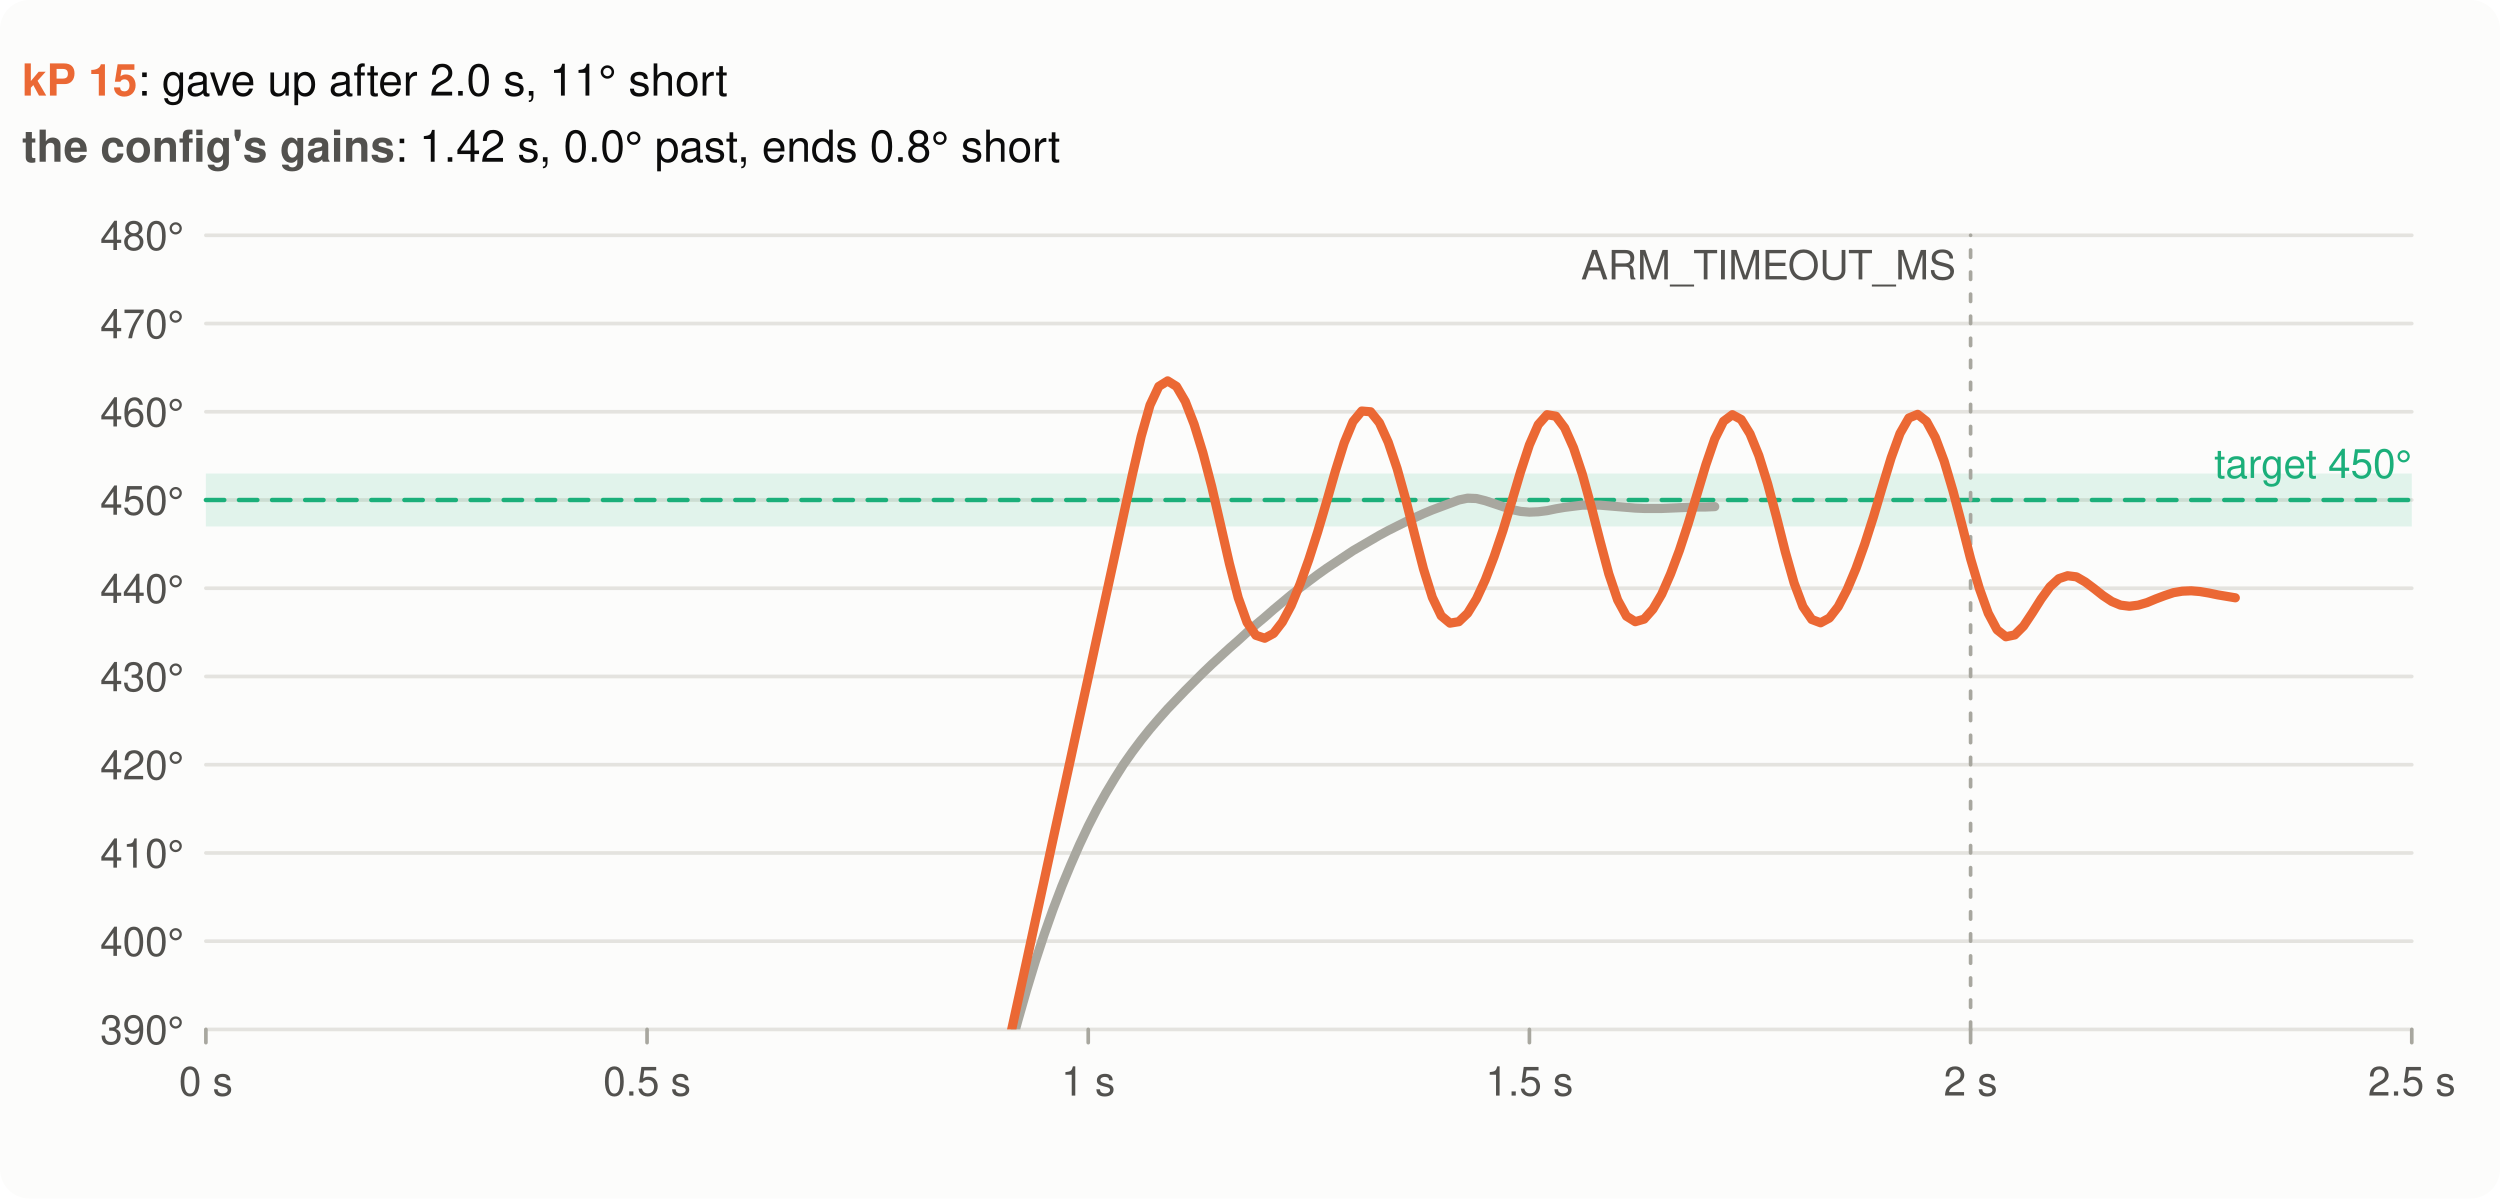
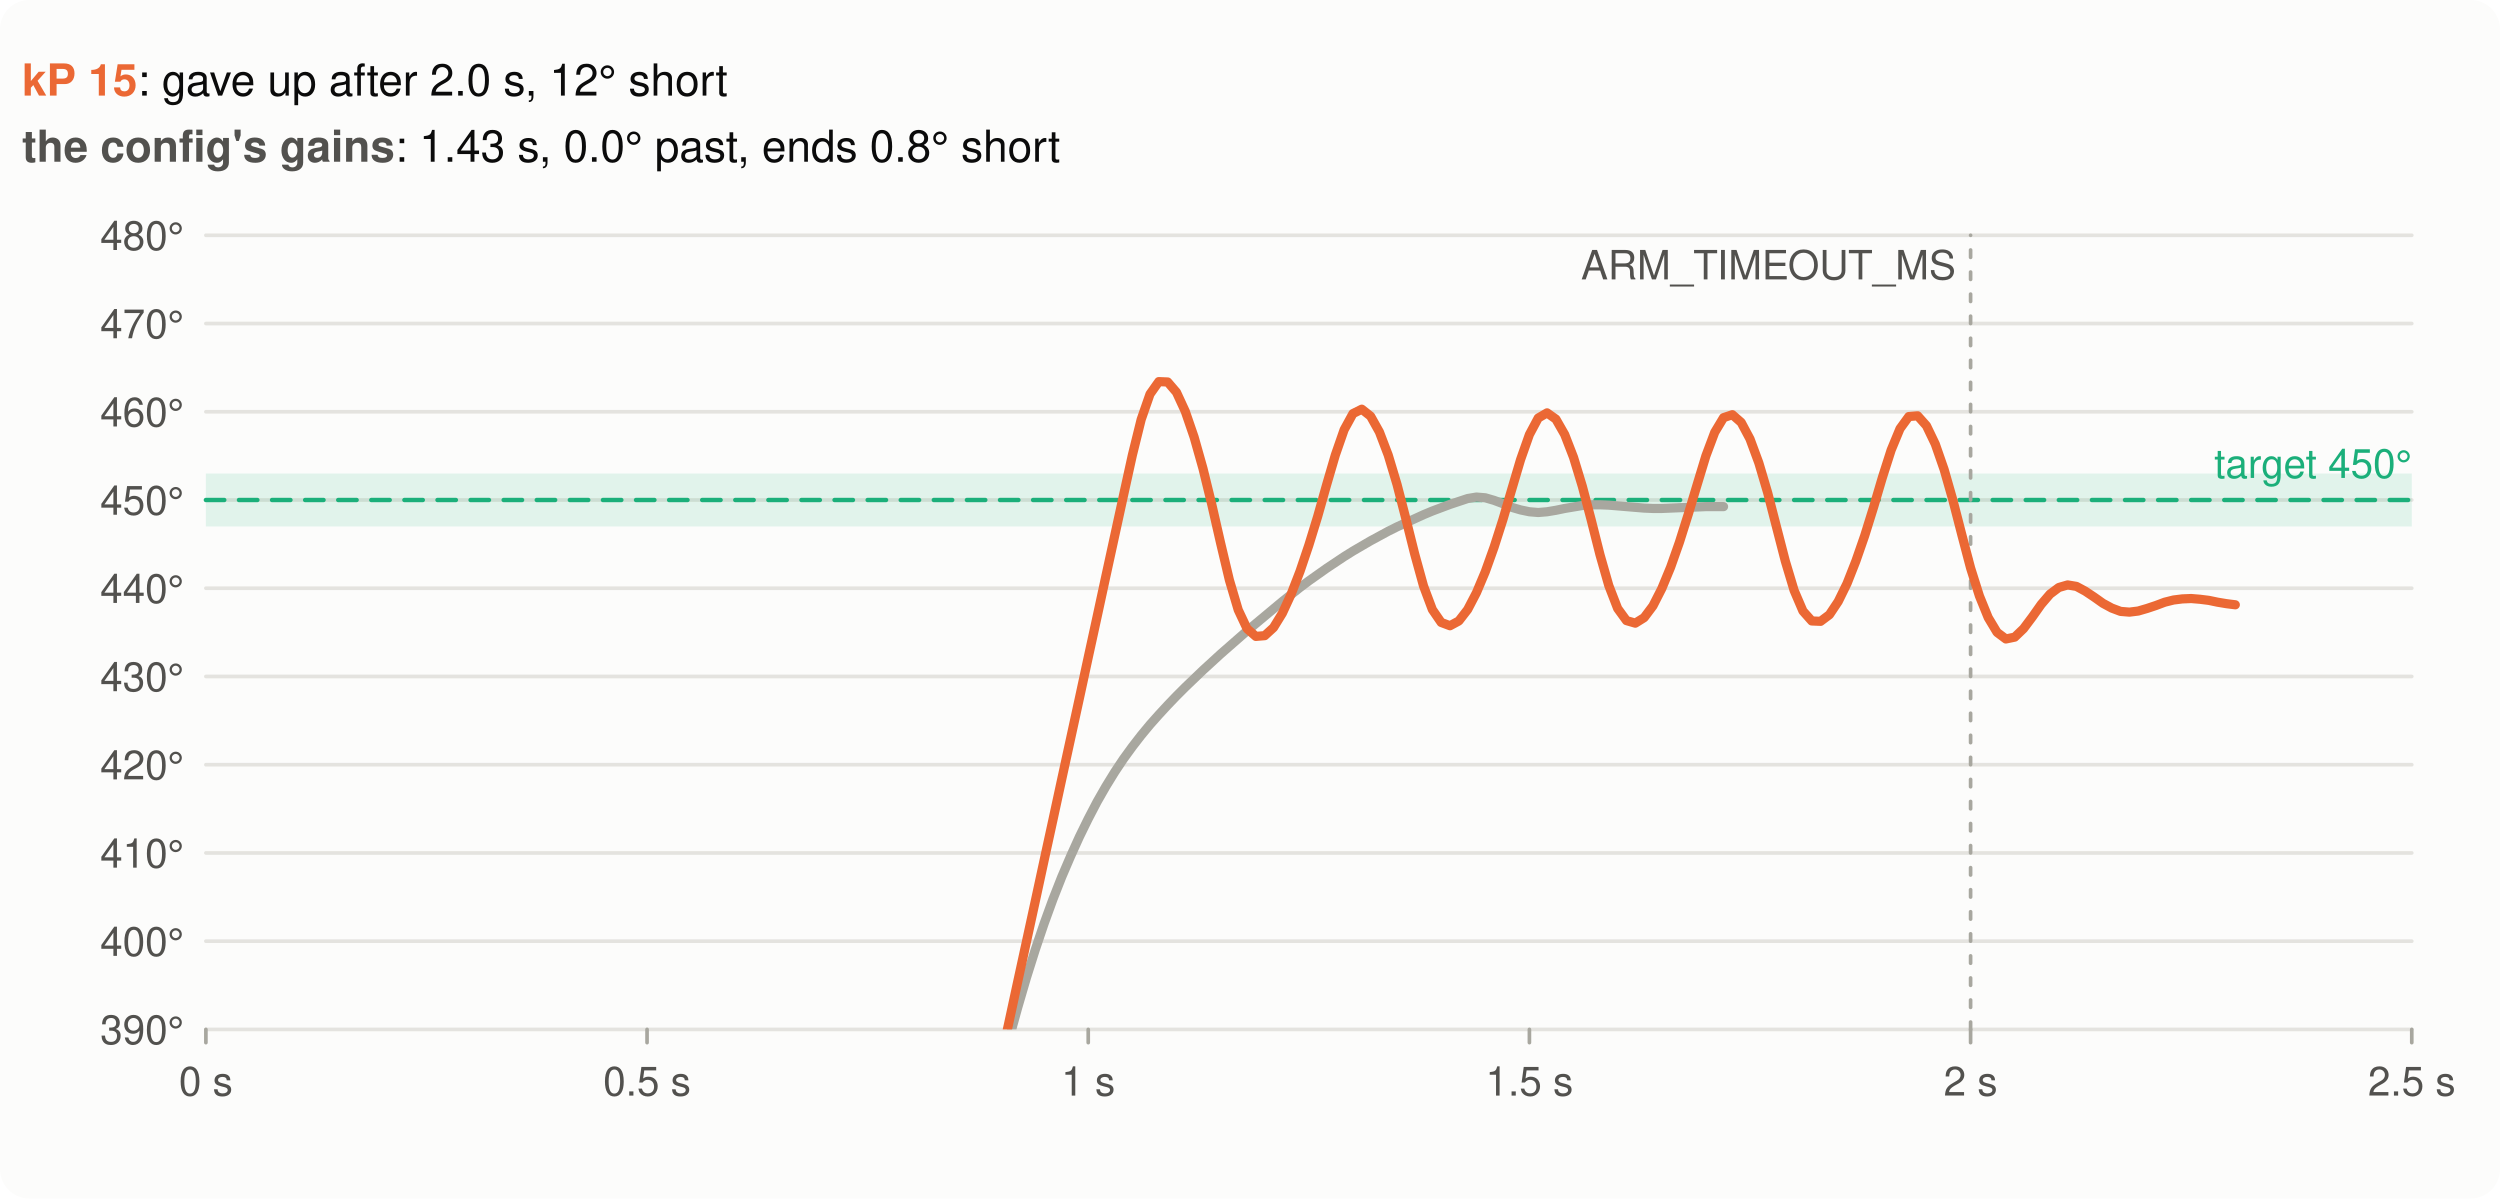
<svg xmlns="http://www.w3.org/2000/svg" width="680" height="326" viewBox="0 0 680 326" font-family="-apple-system, Segoe UI, Helvetica, Arial, sans-serif">
  <rect width="100%" height="100%" rx="8" fill="#fcfcfb" />
  <line x1="56.0" y1="280.0" x2="656.0" y2="280.0" stroke="#e4e3df" stroke-width="1.0" stroke-linecap="round" />
  <text x="50.0" y="284.0" text-anchor="end" fill="#52514e" font-size="11">390°</text>
  <line x1="56.0" y1="256.0" x2="656.0" y2="256.0" stroke="#e4e3df" stroke-width="1.0" stroke-linecap="round" />
  <text x="50.0" y="260.0" text-anchor="end" fill="#52514e" font-size="11">400°</text>
  <line x1="56.0" y1="232.0" x2="656.0" y2="232.0" stroke="#e4e3df" stroke-width="1.0" stroke-linecap="round" />
  <text x="50.0" y="236.0" text-anchor="end" fill="#52514e" font-size="11">410°</text>
  <line x1="56.0" y1="208.0" x2="656.0" y2="208.0" stroke="#e4e3df" stroke-width="1.0" stroke-linecap="round" />
  <text x="50.0" y="212.0" text-anchor="end" fill="#52514e" font-size="11">420°</text>
  <line x1="56.0" y1="184.0" x2="656.0" y2="184.0" stroke="#e4e3df" stroke-width="1.0" stroke-linecap="round" />
  <text x="50.0" y="188.0" text-anchor="end" fill="#52514e" font-size="11">430°</text>
  <line x1="56.0" y1="160.0" x2="656.0" y2="160.0" stroke="#e4e3df" stroke-width="1.0" stroke-linecap="round" />
  <text x="50.0" y="164.0" text-anchor="end" fill="#52514e" font-size="11">440°</text>
  <line x1="56.0" y1="136.0" x2="656.0" y2="136.0" stroke="#e4e3df" stroke-width="1.0" stroke-linecap="round" />
  <text x="50.0" y="140.0" text-anchor="end" fill="#52514e" font-size="11">450°</text>
  <line x1="56.0" y1="112.0" x2="656.0" y2="112.0" stroke="#e4e3df" stroke-width="1.0" stroke-linecap="round" />
  <text x="50.0" y="116.0" text-anchor="end" fill="#52514e" font-size="11">460°</text>
  <line x1="56.0" y1="88.0" x2="656.0" y2="88.0" stroke="#e4e3df" stroke-width="1.0" stroke-linecap="round" />
  <text x="50.0" y="92.0" text-anchor="end" fill="#52514e" font-size="11">470°</text>
  <line x1="56.0" y1="64.0" x2="656.0" y2="64.0" stroke="#e4e3df" stroke-width="1.0" stroke-linecap="round" />
  <text x="50.0" y="68.0" text-anchor="end" fill="#52514e" font-size="11">480°</text>
  <line x1="56.0" y1="280.0" x2="56.0" y2="283.6" stroke="#a8a79f" stroke-width="1.0" stroke-linecap="round" />
  <text x="56.0" y="298.0" text-anchor="middle" fill="#52514e" font-size="11">0 s</text>
  <line x1="176.0" y1="280.0" x2="176.0" y2="283.6" stroke="#a8a79f" stroke-width="1.0" stroke-linecap="round" />
  <text x="176.0" y="298.0" text-anchor="middle" fill="#52514e" font-size="11">0.5 s</text>
  <line x1="296.0" y1="280.0" x2="296.0" y2="283.6" stroke="#a8a79f" stroke-width="1.0" stroke-linecap="round" />
  <text x="296.0" y="298.0" text-anchor="middle" fill="#52514e" font-size="11">1 s</text>
  <line x1="416.0" y1="280.0" x2="416.0" y2="283.6" stroke="#a8a79f" stroke-width="1.0" stroke-linecap="round" />
  <text x="416.0" y="298.0" text-anchor="middle" fill="#52514e" font-size="11">1.5 s</text>
  <line x1="536.0" y1="280.0" x2="536.0" y2="283.6" stroke="#a8a79f" stroke-width="1.0" stroke-linecap="round" />
  <text x="536.0" y="298.0" text-anchor="middle" fill="#52514e" font-size="11">2 s</text>
  <line x1="656.0" y1="280.0" x2="656.0" y2="283.6" stroke="#a8a79f" stroke-width="1.0" stroke-linecap="round" />
  <text x="656.0" y="298.0" text-anchor="middle" fill="#52514e" font-size="11">2.5 s</text>
  <rect x="56.0" y="128.8" width="600.0" height="14.4" fill="#1baf7a" fill-opacity="0.12" />
  <line x1="56.0" y1="136.0" x2="656.0" y2="136.0" stroke="#1baf7a" stroke-width="1.2" stroke-linecap="round" stroke-dasharray="5 4" />
  <text x="656.0" y="130.0" text-anchor="end" fill="#1baf7a" font-size="11">target 450°</text>
  <line x1="536.0" y1="280.0" x2="536.0" y2="64.0" stroke="#a8a79f" stroke-width="1.0" stroke-linecap="round" stroke-dasharray="2 4" />
  <text x="532.0" y="76.0" text-anchor="end" fill="#52514e" font-size="11">ARM_TIMEOUT_MS</text>
  <clipPath id="inside">
    <rect x="56.0" y="64.0" width="600.0" height="216.0" />
  </clipPath>
  <g clip-path="url(#inside)">
-     <path d="M56.0 1222.2 L58.4 1222.3 L60.8 1221.2 L63.2 1218.3 L65.6 1213.8 L68.0 1208.2 L70.4 1201.6 L72.8 1194.2 L75.2 1186.1 L77.6 1177.5 L80.0 1168.4 L82.4 1159.0 L84.8 1149.3 L87.2 1139.3 L89.6 1129.2 L92.0 1118.8 L94.4 1108.4 L96.8 1097.8 L99.2 1087.2 L101.6 1076.5 L104.0 1065.7 L106.4 1054.8 L108.8 1044.0 L111.2 1033.1 L113.6 1022.2 L116.0 1011.2 L118.4 1000.3 L120.8 989.3 L123.2 978.3 L125.6 967.3 L128.0 956.3 L130.4 945.3 L132.8 934.3 L135.2 923.2 L137.6 912.2 L140.0 901.2 L142.4 890.2 L144.8 879.1 L147.2 868.1 L149.6 857.1 L152.0 846.0 L154.4 835.0 L156.8 823.9 L159.2 812.9 L161.6 801.9 L164.0 790.8 L166.4 779.8 L168.8 768.8 L171.2 757.7 L173.6 746.7 L176.0 735.6 L178.4 724.6 L180.8 713.6 L183.2 702.5 L185.6 691.5 L188.0 680.4 L190.4 669.4 L192.8 658.4 L195.2 647.3 L197.6 636.3 L200.0 625.2 L202.4 614.2 L204.8 603.2 L207.2 592.1 L209.6 581.1 L212.0 570.0 L214.4 559.0 L216.8 548.0 L219.2 536.9 L221.6 525.9 L224.0 514.8 L226.4 503.8 L228.8 492.8 L231.2 481.7 L233.6 470.7 L236.0 459.6 L238.4 448.6 L240.8 437.6 L243.2 426.5 L245.6 415.5 L248.0 404.4 L250.4 393.4 L252.8 382.4 L255.2 371.3 L257.6 360.3 L260.0 349.2 L262.4 338.2 L264.8 327.2 L267.2 316.5 L269.6 306.1 L272.0 296.2 L274.4 286.7 L276.8 277.8 L279.2 269.4 L281.6 261.5 L284.0 254.2 L286.4 247.4 L288.8 241.1 L291.2 235.3 L293.6 229.8 L296.0 224.7 L298.4 220.0 L300.8 215.7 L303.2 211.7 L305.6 207.9 L308.0 204.5 L310.4 201.3 L312.8 198.3 L315.2 195.5 L317.6 192.8 L320.0 190.3 L322.4 187.8 L324.8 185.4 L327.2 183.0 L329.6 180.7 L332.0 178.5 L334.4 176.3 L336.8 174.2 L339.2 172.0 L341.6 169.9 L344.0 167.9 L346.4 165.8 L348.8 163.8 L351.2 161.8 L353.6 159.9 L356.0 158.1 L358.4 156.3 L360.8 154.6 L363.2 153.0 L365.6 151.4 L368.0 149.8 L370.4 148.4 L372.8 147.0 L375.2 145.6 L377.6 144.3 L380.0 143.1 L382.4 141.9 L384.8 140.8 L387.2 139.7 L389.6 138.7 L392.0 137.8 L394.4 136.9 L396.8 136.0 L399.2 135.5 L401.6 135.6 L404.0 136.2 L406.4 137.0 L408.8 137.8 L411.2 138.6 L413.6 139.1 L416.0 139.3 L418.4 139.2 L420.8 138.9 L423.2 138.4 L425.6 138.0 L428.0 137.7 L430.4 137.4 L432.8 137.4 L435.2 137.4 L437.6 137.6 L440.0 137.8 L442.4 138.0 L444.8 138.2 L447.2 138.3 L449.6 138.3 L452.0 138.3 L454.4 138.2 L456.8 138.1 L459.2 138.0 L461.6 137.9 L464.0 137.9 L466.4 137.8 " fill="none" stroke="#a8a79f" stroke-width="2.5" stroke-linejoin="round" stroke-linecap="round" />
-     <path d="M56.0 1223.0 L58.4 1223.0 L60.8 1221.9 L63.2 1219.0 L65.6 1214.5 L68.0 1208.9 L70.4 1202.3 L72.8 1194.9 L75.2 1186.8 L77.6 1178.2 L80.0 1169.1 L82.4 1159.7 L84.8 1149.9 L87.2 1140.0 L89.6 1129.8 L92.0 1119.5 L94.4 1109.0 L96.8 1098.5 L99.2 1087.8 L101.6 1077.1 L104.0 1066.3 L106.4 1055.5 L108.8 1044.6 L111.2 1033.7 L113.6 1022.8 L116.0 1011.9 L118.4 1000.9 L120.8 989.9 L123.2 978.9 L125.6 967.9 L128.0 956.9 L130.4 945.9 L132.8 934.9 L135.2 923.9 L137.6 912.9 L140.0 901.8 L142.4 890.8 L144.8 879.8 L147.2 868.7 L149.6 857.7 L152.0 846.7 L154.4 835.6 L156.8 824.6 L159.2 813.6 L161.6 802.5 L164.0 791.5 L166.4 780.4 L168.8 769.4 L171.2 758.4 L173.6 747.3 L176.0 736.3 L178.4 725.2 L180.8 714.2 L183.2 703.2 L185.6 692.1 L188.0 681.1 L190.4 670.0 L192.8 659.0 L195.2 648.0 L197.6 636.9 L200.0 625.9 L202.4 614.8 L204.8 603.8 L207.2 592.8 L209.6 581.7 L212.0 570.7 L214.4 559.6 L216.8 548.6 L219.2 537.6 L221.6 526.5 L224.0 515.5 L226.4 504.4 L228.8 493.4 L231.2 482.4 L233.6 471.3 L236.0 460.3 L238.4 449.2 L240.8 438.2 L243.2 427.2 L245.6 416.1 L248.0 405.1 L250.4 394.0 L252.8 383.0 L255.2 372.0 L257.6 360.9 L260.0 349.9 L262.4 338.8 L264.8 327.8 L267.2 316.8 L269.6 305.7 L272.0 294.7 L274.4 283.6 L276.8 272.6 L279.2 261.6 L281.6 250.5 L284.0 239.5 L286.4 228.4 L288.8 217.4 L291.2 206.4 L293.6 195.3 L296.0 184.3 L298.4 173.2 L300.8 162.2 L303.2 151.2 L305.6 140.1 L308.0 129.1 L310.4 118.7 L312.8 110.2 L315.2 105.1 L317.6 103.6 L320.0 105.1 L322.4 109.2 L324.8 115.4 L327.2 123.2 L329.6 132.4 L332.0 142.8 L334.4 153.3 L336.8 162.6 L339.2 169.3 L341.6 172.8 L344.0 173.6 L346.4 172.3 L348.8 169.2 L351.2 164.7 L353.6 158.9 L356.0 152.2 L358.4 144.7 L360.8 136.6 L363.2 128.2 L365.6 120.5 L368.0 114.7 L370.4 111.8 L372.8 112.0 L375.2 115.0 L377.6 120.3 L380.0 127.4 L382.4 136.0 L384.8 145.5 L387.2 154.8 L389.6 162.5 L392.0 167.5 L394.4 169.5 L396.8 169.1 L399.2 166.8 L401.6 162.9 L404.0 157.7 L406.4 151.4 L408.8 144.3 L411.2 136.4 L413.6 128.3 L416.0 121.0 L418.4 115.5 L420.8 112.8 L423.2 113.2 L425.6 116.4 L428.0 121.8 L430.4 129.0 L432.8 137.7 L435.2 147.1 L437.6 156.1 L440.0 163.2 L442.4 167.6 L444.8 169.1 L447.2 168.4 L449.6 165.7 L452.0 161.6 L454.4 156.1 L456.8 149.7 L459.2 142.4 L461.6 134.4 L464.0 126.4 L466.4 119.4 L468.8 114.6 L471.2 112.8 L473.6 114.1 L476.0 118.0 L478.4 123.9 L480.8 131.6 L483.2 140.6 L485.6 150.1 L488.0 158.6 L490.4 165.0 L492.8 168.5 L495.2 169.4 L497.6 168.1 L500.0 165.0 L502.4 160.4 L504.8 154.7 L507.2 148.0 L509.6 140.5 L512.0 132.4 L514.4 124.5 L516.8 117.9 L519.2 113.7 L521.6 112.7 L524.0 114.6 L526.4 119.0 L528.8 125.4 L531.2 133.5 L533.6 142.6 L536.0 152.0 L538.4 160.1 L540.8 166.8 L543.2 171.3 L545.6 173.2 L548.0 172.7 L550.4 170.3 L552.8 166.7 L555.2 162.9 L557.6 159.6 L560.0 157.4 L562.4 156.6 L564.8 156.9 L567.2 158.3 L569.6 160.1 L572.0 162.0 L574.4 163.6 L576.8 164.6 L579.2 164.9 L581.6 164.6 L584.0 163.9 L586.4 162.9 L588.8 162.0 L591.2 161.2 L593.6 160.8 L596.0 160.7 L598.4 160.9 L600.8 161.3 L603.2 161.8 L605.6 162.2 L608.0 162.6 " fill="none" stroke="#eb6834" stroke-width="2.5" stroke-linejoin="round" stroke-linecap="round" />
+     <path d="M56.0 1218.0 L58.4 1217.9 L60.8 1216.8 L63.2 1213.8 L65.6 1209.3 L68.0 1203.6 L70.4 1197.0 L72.8 1189.5 L75.2 1181.4 L77.6 1172.8 L80.0 1163.7 L82.4 1154.3 L84.8 1144.5 L87.2 1134.6 L89.6 1124.4 L92.0 1114.1 L94.4 1103.6 L96.8 1093.1 L99.2 1082.4 L101.6 1071.7 L104.0 1060.9 L106.4 1050.1 L108.8 1039.2 L111.2 1028.3 L113.6 1017.4 L116.0 1006.4 L118.4 995.5 L120.8 984.5 L123.2 973.5 L125.6 962.5 L128.0 951.5 L130.4 940.5 L132.8 929.5 L135.2 918.5 L137.6 907.4 L140.0 896.4 L142.4 885.4 L144.8 874.3 L147.2 863.3 L149.6 852.3 L152.0 841.2 L154.4 830.2 L156.8 819.2 L159.2 808.1 L161.6 797.1 L164.0 786.1 L166.4 775.0 L168.8 764.0 L171.2 752.9 L173.6 741.9 L176.0 730.9 L178.4 719.8 L180.8 708.8 L183.2 697.7 L185.6 686.7 L188.0 675.7 L190.4 664.6 L192.8 653.6 L195.2 642.5 L197.6 631.5 L200.0 620.5 L202.4 609.4 L204.8 598.4 L207.2 587.3 L209.6 576.3 L212.0 565.3 L214.4 554.2 L216.8 543.2 L219.2 532.1 L221.6 521.1 L224.0 510.1 L226.4 499.0 L228.8 488.0 L231.2 476.9 L233.6 465.9 L236.0 454.9 L238.4 443.8 L240.8 432.8 L243.2 421.7 L245.6 410.7 L248.0 399.7 L250.4 388.6 L252.8 377.6 L255.2 366.5 L257.6 355.5 L260.0 344.5 L262.4 333.4 L264.8 322.6 L267.2 312.0 L269.6 301.8 L272.0 292.0 L274.4 282.8 L276.8 274.1 L279.2 265.9 L281.6 258.3 L284.0 251.2 L286.4 244.6 L288.8 238.5 L291.2 232.9 L293.6 227.6 L296.0 222.7 L298.4 218.1 L300.8 213.9 L303.2 210.0 L305.6 206.4 L308.0 203.1 L310.4 200.0 L312.8 197.1 L315.2 194.4 L317.6 191.8 L320.0 189.3 L322.4 186.9 L324.8 184.6 L327.2 182.3 L329.6 180.1 L332.0 177.9 L334.4 175.8 L336.8 173.7 L339.2 171.6 L341.6 169.6 L344.0 167.6 L346.4 165.6 L348.8 163.6 L351.2 161.7 L353.6 159.8 L356.0 158.0 L358.4 156.3 L360.8 154.6 L363.2 153.0 L365.6 151.4 L368.0 149.9 L370.4 148.5 L372.8 147.1 L375.2 145.8 L377.6 144.5 L380.0 143.3 L382.4 142.2 L384.8 141.1 L387.2 140.0 L389.6 139.0 L392.0 138.1 L394.4 137.2 L396.8 136.4 L399.2 135.6 L401.6 135.2 L404.0 135.4 L406.4 136.1 L408.8 137.0 L411.2 138.0 L413.6 138.7 L416.0 139.2 L418.4 139.4 L420.8 139.2 L423.2 138.8 L425.6 138.3 L428.0 137.9 L430.4 137.5 L432.8 137.3 L435.2 137.3 L437.6 137.4 L440.0 137.6 L442.4 137.8 L444.8 138.0 L447.2 138.2 L449.6 138.3 L452.0 138.3 L454.4 138.2 L456.8 138.1 L459.2 138.0 L461.6 137.9 L464.0 137.8 L466.4 137.8 L468.8 137.8 " fill="none" stroke="#a8a79f" stroke-width="2.5" stroke-linejoin="round" stroke-linecap="round" />
+     <path d="M56.0 1218.1 L58.4 1218.1 L60.8 1216.8 L63.2 1213.8 L65.6 1209.4 L68.0 1203.7 L70.4 1197.0 L72.8 1189.6 L75.2 1181.4 L77.6 1172.8 L80.0 1163.7 L82.4 1154.3 L84.8 1144.5 L87.2 1134.5 L89.6 1124.4 L92.0 1114.1 L94.4 1103.6 L96.8 1093.0 L99.2 1082.4 L101.6 1071.7 L104.0 1060.9 L106.4 1050.0 L108.8 1039.2 L111.2 1028.3 L113.6 1017.4 L116.0 1006.4 L118.4 995.4 L120.8 984.5 L123.2 973.5 L125.6 962.5 L128.0 951.5 L130.4 940.5 L132.8 929.4 L135.2 918.4 L137.6 907.4 L140.0 896.4 L142.4 885.3 L144.8 874.3 L147.2 863.3 L149.6 852.2 L152.0 841.2 L154.4 830.2 L156.8 819.1 L159.2 808.1 L161.6 797.1 L164.0 786.0 L166.4 775.0 L168.8 763.9 L171.2 752.9 L173.6 741.9 L176.0 730.8 L178.4 719.8 L180.8 708.7 L183.2 697.7 L185.6 686.7 L188.0 675.6 L190.4 664.6 L192.8 653.5 L195.2 642.5 L197.6 631.5 L200.0 620.4 L202.4 609.4 L204.8 598.3 L207.2 587.3 L209.6 576.3 L212.0 565.2 L214.4 554.2 L216.8 543.1 L219.2 532.1 L221.6 521.1 L224.0 510.0 L226.4 499.0 L228.8 487.9 L231.2 476.9 L233.6 465.9 L236.0 454.8 L238.4 443.8 L240.8 432.7 L243.2 421.7 L245.6 410.7 L248.0 399.6 L250.4 388.6 L252.8 377.5 L255.2 366.5 L257.6 355.5 L260.0 344.4 L262.4 333.4 L264.8 322.3 L267.2 311.3 L269.6 300.3 L272.0 289.2 L274.4 278.2 L276.8 267.1 L279.2 256.1 L281.6 245.1 L284.0 234.0 L286.4 223.0 L288.8 211.9 L291.2 200.9 L293.6 189.9 L296.0 178.8 L298.4 167.8 L300.8 156.7 L303.2 145.7 L305.6 134.7 L308.0 123.8 L310.4 114.1 L312.8 107.2 L315.2 103.8 L317.6 103.9 L320.0 106.7 L322.4 111.9 L324.8 118.9 L327.2 127.4 L329.6 137.2 L332.0 147.7 L334.4 157.8 L336.8 165.9 L339.2 171.0 L341.6 173.1 L344.0 172.9 L346.4 170.7 L348.8 166.8 L351.2 161.6 L353.6 155.4 L356.0 148.3 L358.4 140.5 L360.8 132.0 L363.2 123.8 L365.6 116.9 L368.0 112.5 L370.4 111.3 L372.8 113.2 L375.2 117.5 L377.6 123.8 L380.0 131.8 L382.4 141.1 L384.8 150.7 L387.2 159.4 L389.6 165.8 L392.0 169.3 L394.4 170.2 L396.8 168.9 L399.2 165.8 L401.6 161.2 L404.0 155.5 L406.4 148.8 L408.8 141.3 L411.2 133.1 L413.6 125.0 L416.0 118.2 L418.4 113.7 L420.8 112.3 L423.2 114.0 L425.6 118.2 L428.0 124.4 L430.4 132.3 L432.8 141.4 L435.2 150.9 L437.6 159.3 L440.0 165.5 L442.4 168.8 L444.8 169.5 L447.2 168.0 L449.6 164.8 L452.0 160.1 L454.4 154.3 L456.8 147.5 L459.2 139.9 L461.6 131.9 L464.0 124.0 L466.4 117.6 L468.8 113.6 L471.2 112.8 L473.6 114.9 L476.0 119.4 L478.4 125.9 L480.8 134.0 L483.2 143.3 L485.6 152.6 L488.0 160.6 L490.4 166.2 L492.8 168.9 L495.2 169.0 L497.6 167.2 L500.0 163.6 L502.4 158.7 L504.8 152.6 L507.2 145.7 L509.6 138.0 L512.0 129.9 L514.4 122.4 L516.8 116.6 L519.2 113.3 L521.6 113.1 L524.0 115.8 L526.4 120.8 L528.8 127.7 L531.2 136.1 L533.6 145.4 L536.0 154.5 L538.4 162.1 L540.8 168.0 L543.2 172.0 L545.6 173.8 L548.0 173.3 L550.4 171.0 L552.8 167.8 L555.2 164.4 L557.6 161.6 L560.0 159.8 L562.4 159.1 L564.8 159.5 L567.2 160.8 L569.6 162.4 L572.0 164.1 L574.4 165.4 L576.8 166.3 L579.2 166.5 L581.6 166.2 L584.0 165.5 L586.4 164.7 L588.8 163.8 L591.2 163.2 L593.6 162.9 L596.0 162.8 L598.4 163.0 L600.8 163.3 L603.2 163.8 L605.6 164.2 L608.0 164.5 " fill="none" stroke="#eb6834" stroke-width="2.5" stroke-linejoin="round" stroke-linecap="round" />
  </g>
  <text x="6.0" y="26.0" text-anchor="start" fill="#0b0b0b" font-size="12">
-     <tspan fill="#eb6834" font-weight="600">kP 15</tspan>: gave up after 2.0 s, 11° short</text>
+     <tspan fill="#eb6834" font-weight="600">kP 15</tspan>: gave up after 2.0 s, 12° short</text>
  <text x="6.0" y="44.0" text-anchor="start" fill="#0b0b0b" font-size="12">
-     <tspan fill="#52514e" font-weight="600">the config's gains</tspan>: 1.42 s, 0.0° past, ends 0.8° short</text>
+     <tspan fill="#52514e" font-weight="600">the config's gains</tspan>: 1.43 s, 0.0° past, ends 0.8° short</text>
</svg>
